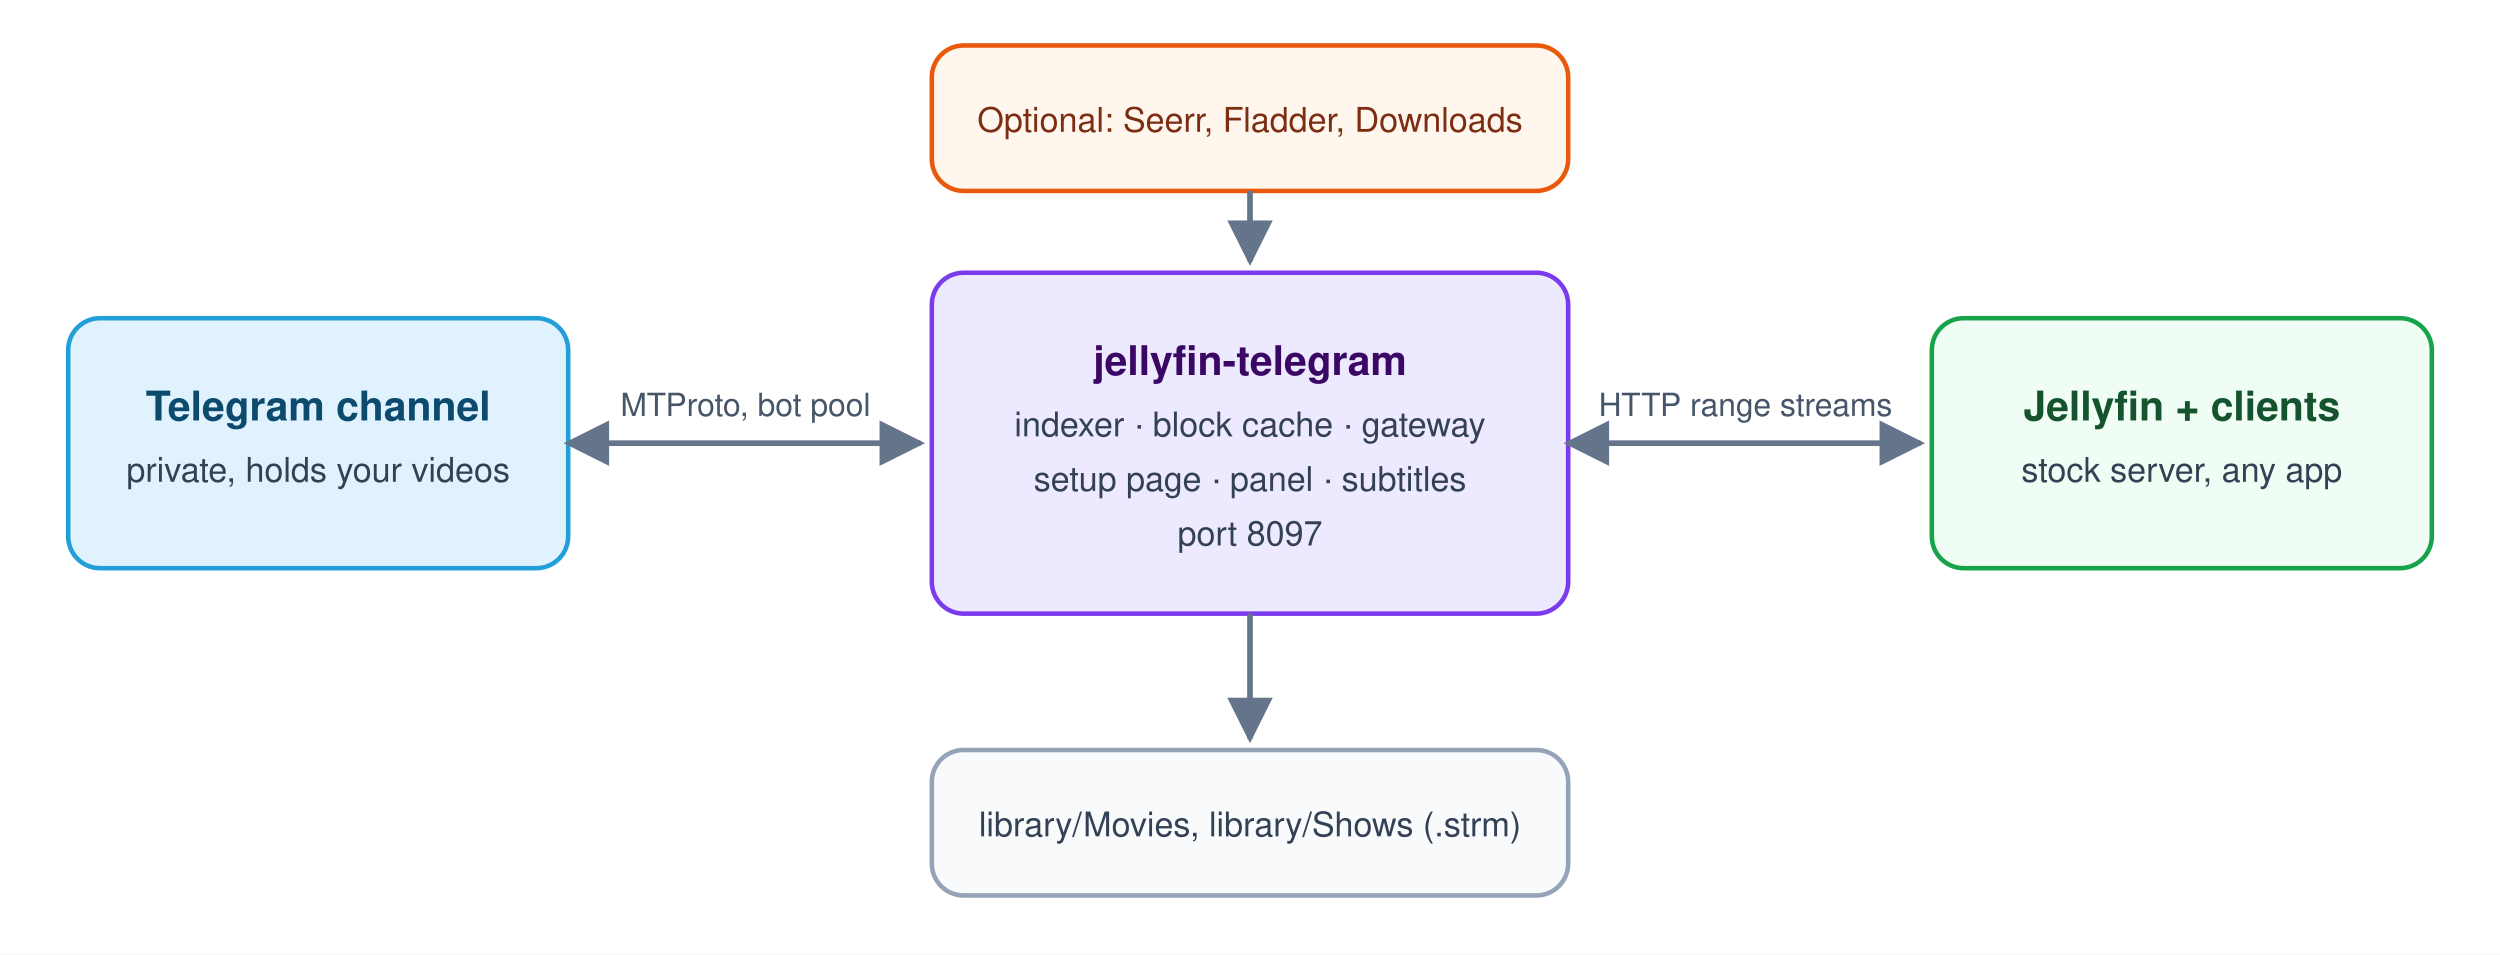
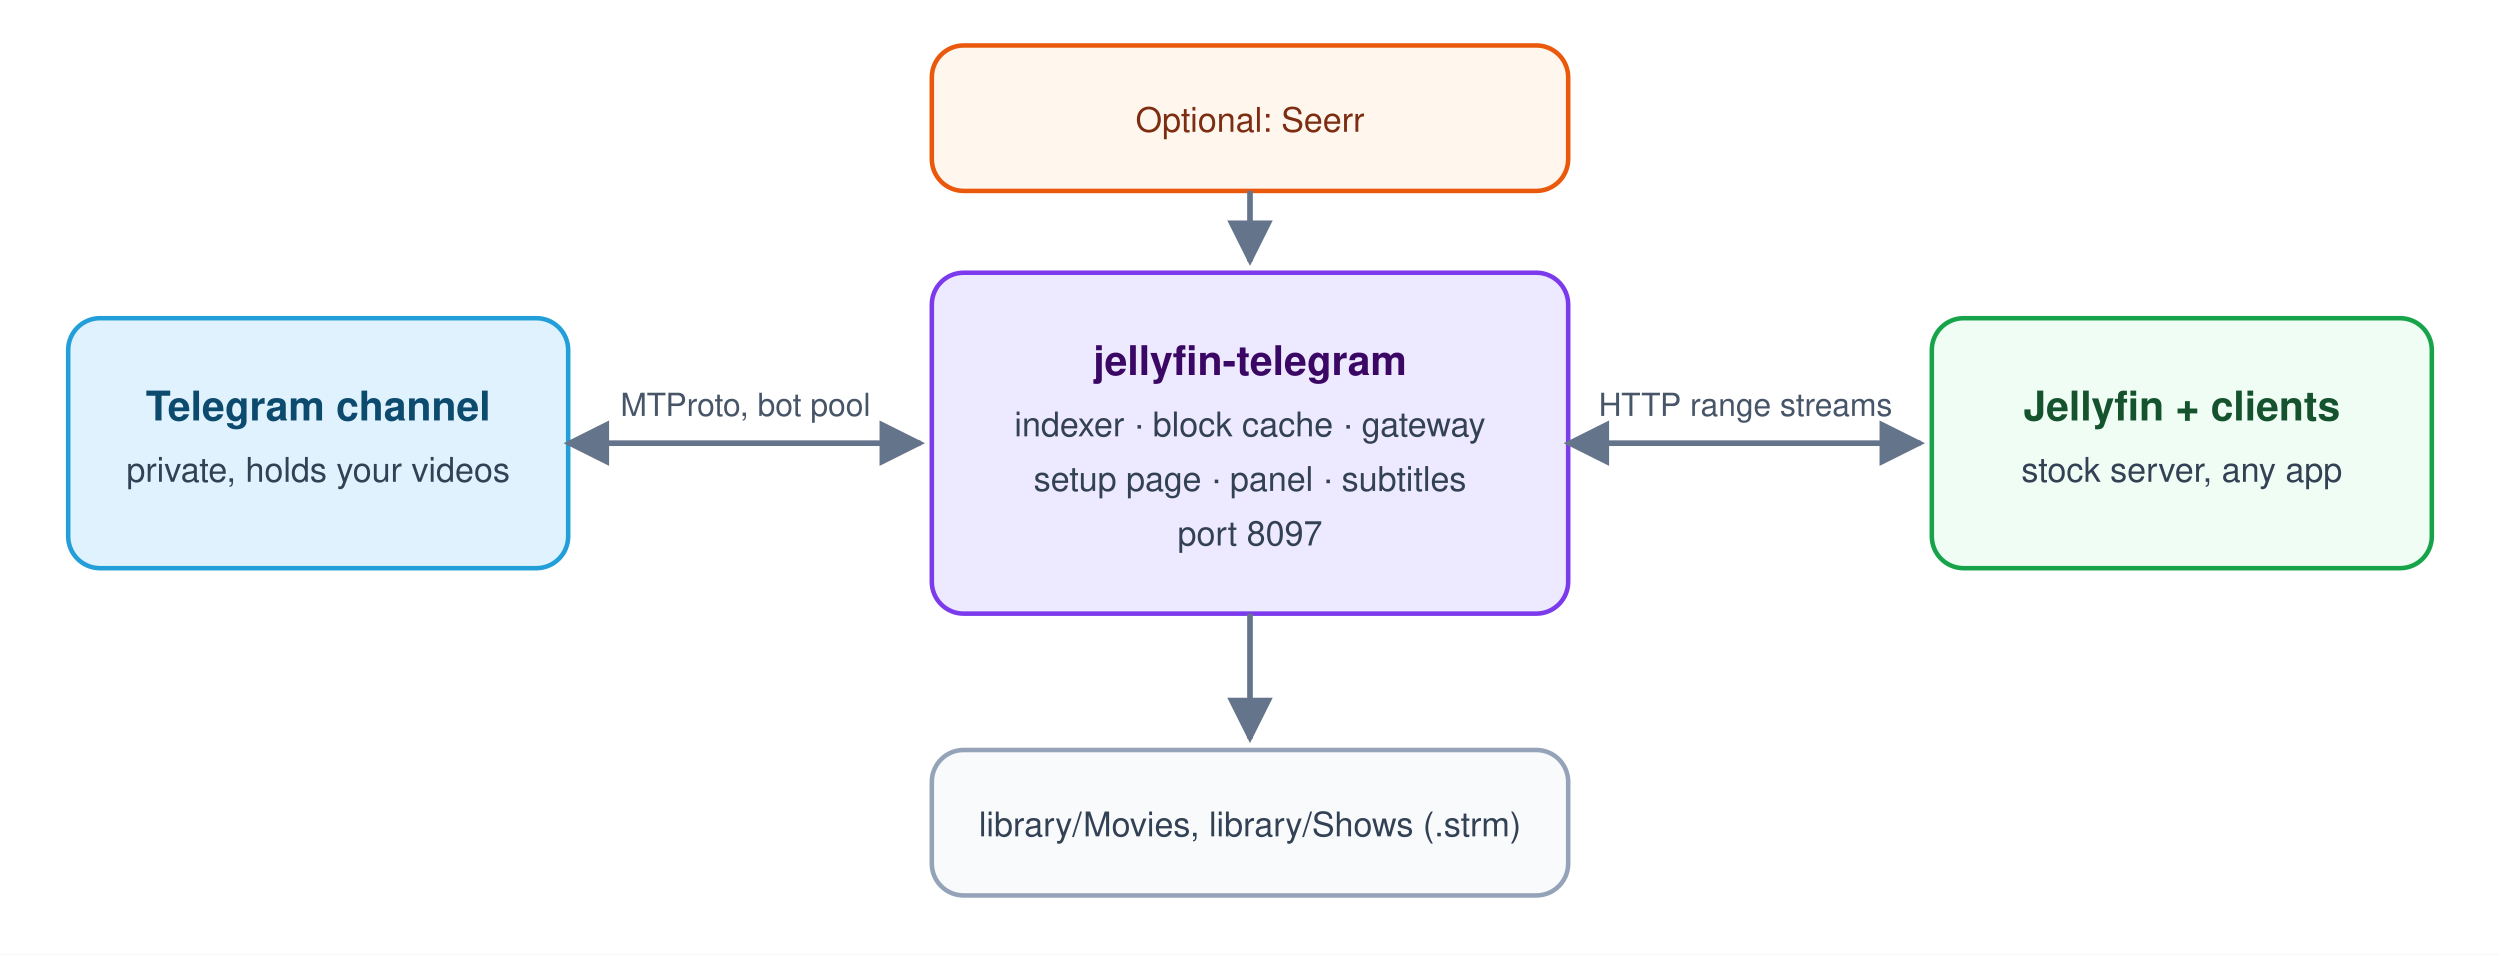
<svg xmlns="http://www.w3.org/2000/svg" width="1100" height="420" viewBox="0 0 1100 420" font-family="Segoe UI, Helvetica, Arial, sans-serif">
  <defs>
    <marker id="a" viewBox="0 0 10 10" refX="9" refY="5" markerWidth="8" markerHeight="8" orient="auto-start-reverse">
      <path d="M0 0 L10 5 L0 10 z" fill="#64748b" />
    </marker>
  </defs>
  <rect width="1100" height="420" fill="#ffffff" />
  <g font-size="18" text-anchor="middle">
    <rect x="30" y="140" width="220" height="110" rx="14" fill="#e0f2fe" stroke="#229ED9" stroke-width="2" />
    <text x="140" y="185" font-weight="700" fill="#0c4a6e">Telegram channel</text>
    <text x="140" y="212" font-size="15" fill="#334155">private, holds your videos</text>
    <rect x="410" y="120" width="280" height="150" rx="14" fill="#ede9fe" stroke="#7c3aed" stroke-width="2" />
    <text x="550" y="165" font-weight="700" fill="#3b0764">jellyfin-telegram</text>
    <text x="550" y="192" font-size="15" fill="#334155">indexer · block cache · gateway</text>
    <text x="550" y="216" font-size="15" fill="#334155">setup page · panel · subtitles</text>
    <text x="550" y="240" font-size="15" fill="#334155">port 8097</text>
    <rect x="850" y="140" width="220" height="110" rx="14" fill="#f0fdf4" stroke="#16a34a" stroke-width="2" />
    <text x="960" y="185" font-weight="700" fill="#14532d">Jellyfin + clients</text>
    <text x="960" y="212" font-size="15" fill="#334155">stock server, any app</text>
    <rect x="410" y="330" width="280" height="64" rx="14" fill="#f8fafc" stroke="#94a3b8" stroke-width="2" />
    <text x="550" y="368" font-size="15" fill="#334155">library/Movies, library/Shows (.strm)</text>
    <rect x="410" y="20" width="280" height="64" rx="14" fill="#fff7ed" stroke="#ea580c" stroke-width="2" />
-     <text x="550" y="58" font-size="15" fill="#7c2d12">Optional: Seerr, Fladder, Downloads</text>
+     <text x="550" y="58" font-size="15" fill="#7c2d12">Optional: Seerr</text>
  </g>
  <g stroke="#64748b" stroke-width="2.5" fill="none">
    <path d="M250 195 H405" marker-start="url(#a)" marker-end="url(#a)" />
    <path d="M690 195 H845" marker-start="url(#a)" marker-end="url(#a)" />
    <path d="M550 270 V325" marker-end="url(#a)" />
    <path d="M550 84 V115" marker-end="url(#a)" />
  </g>
  <g font-size="14" fill="#475569" text-anchor="middle">
    <text x="328" y="183">MTProto, bot pool</text>
    <text x="768" y="183">HTTP range streams</text>
  </g>
</svg>
